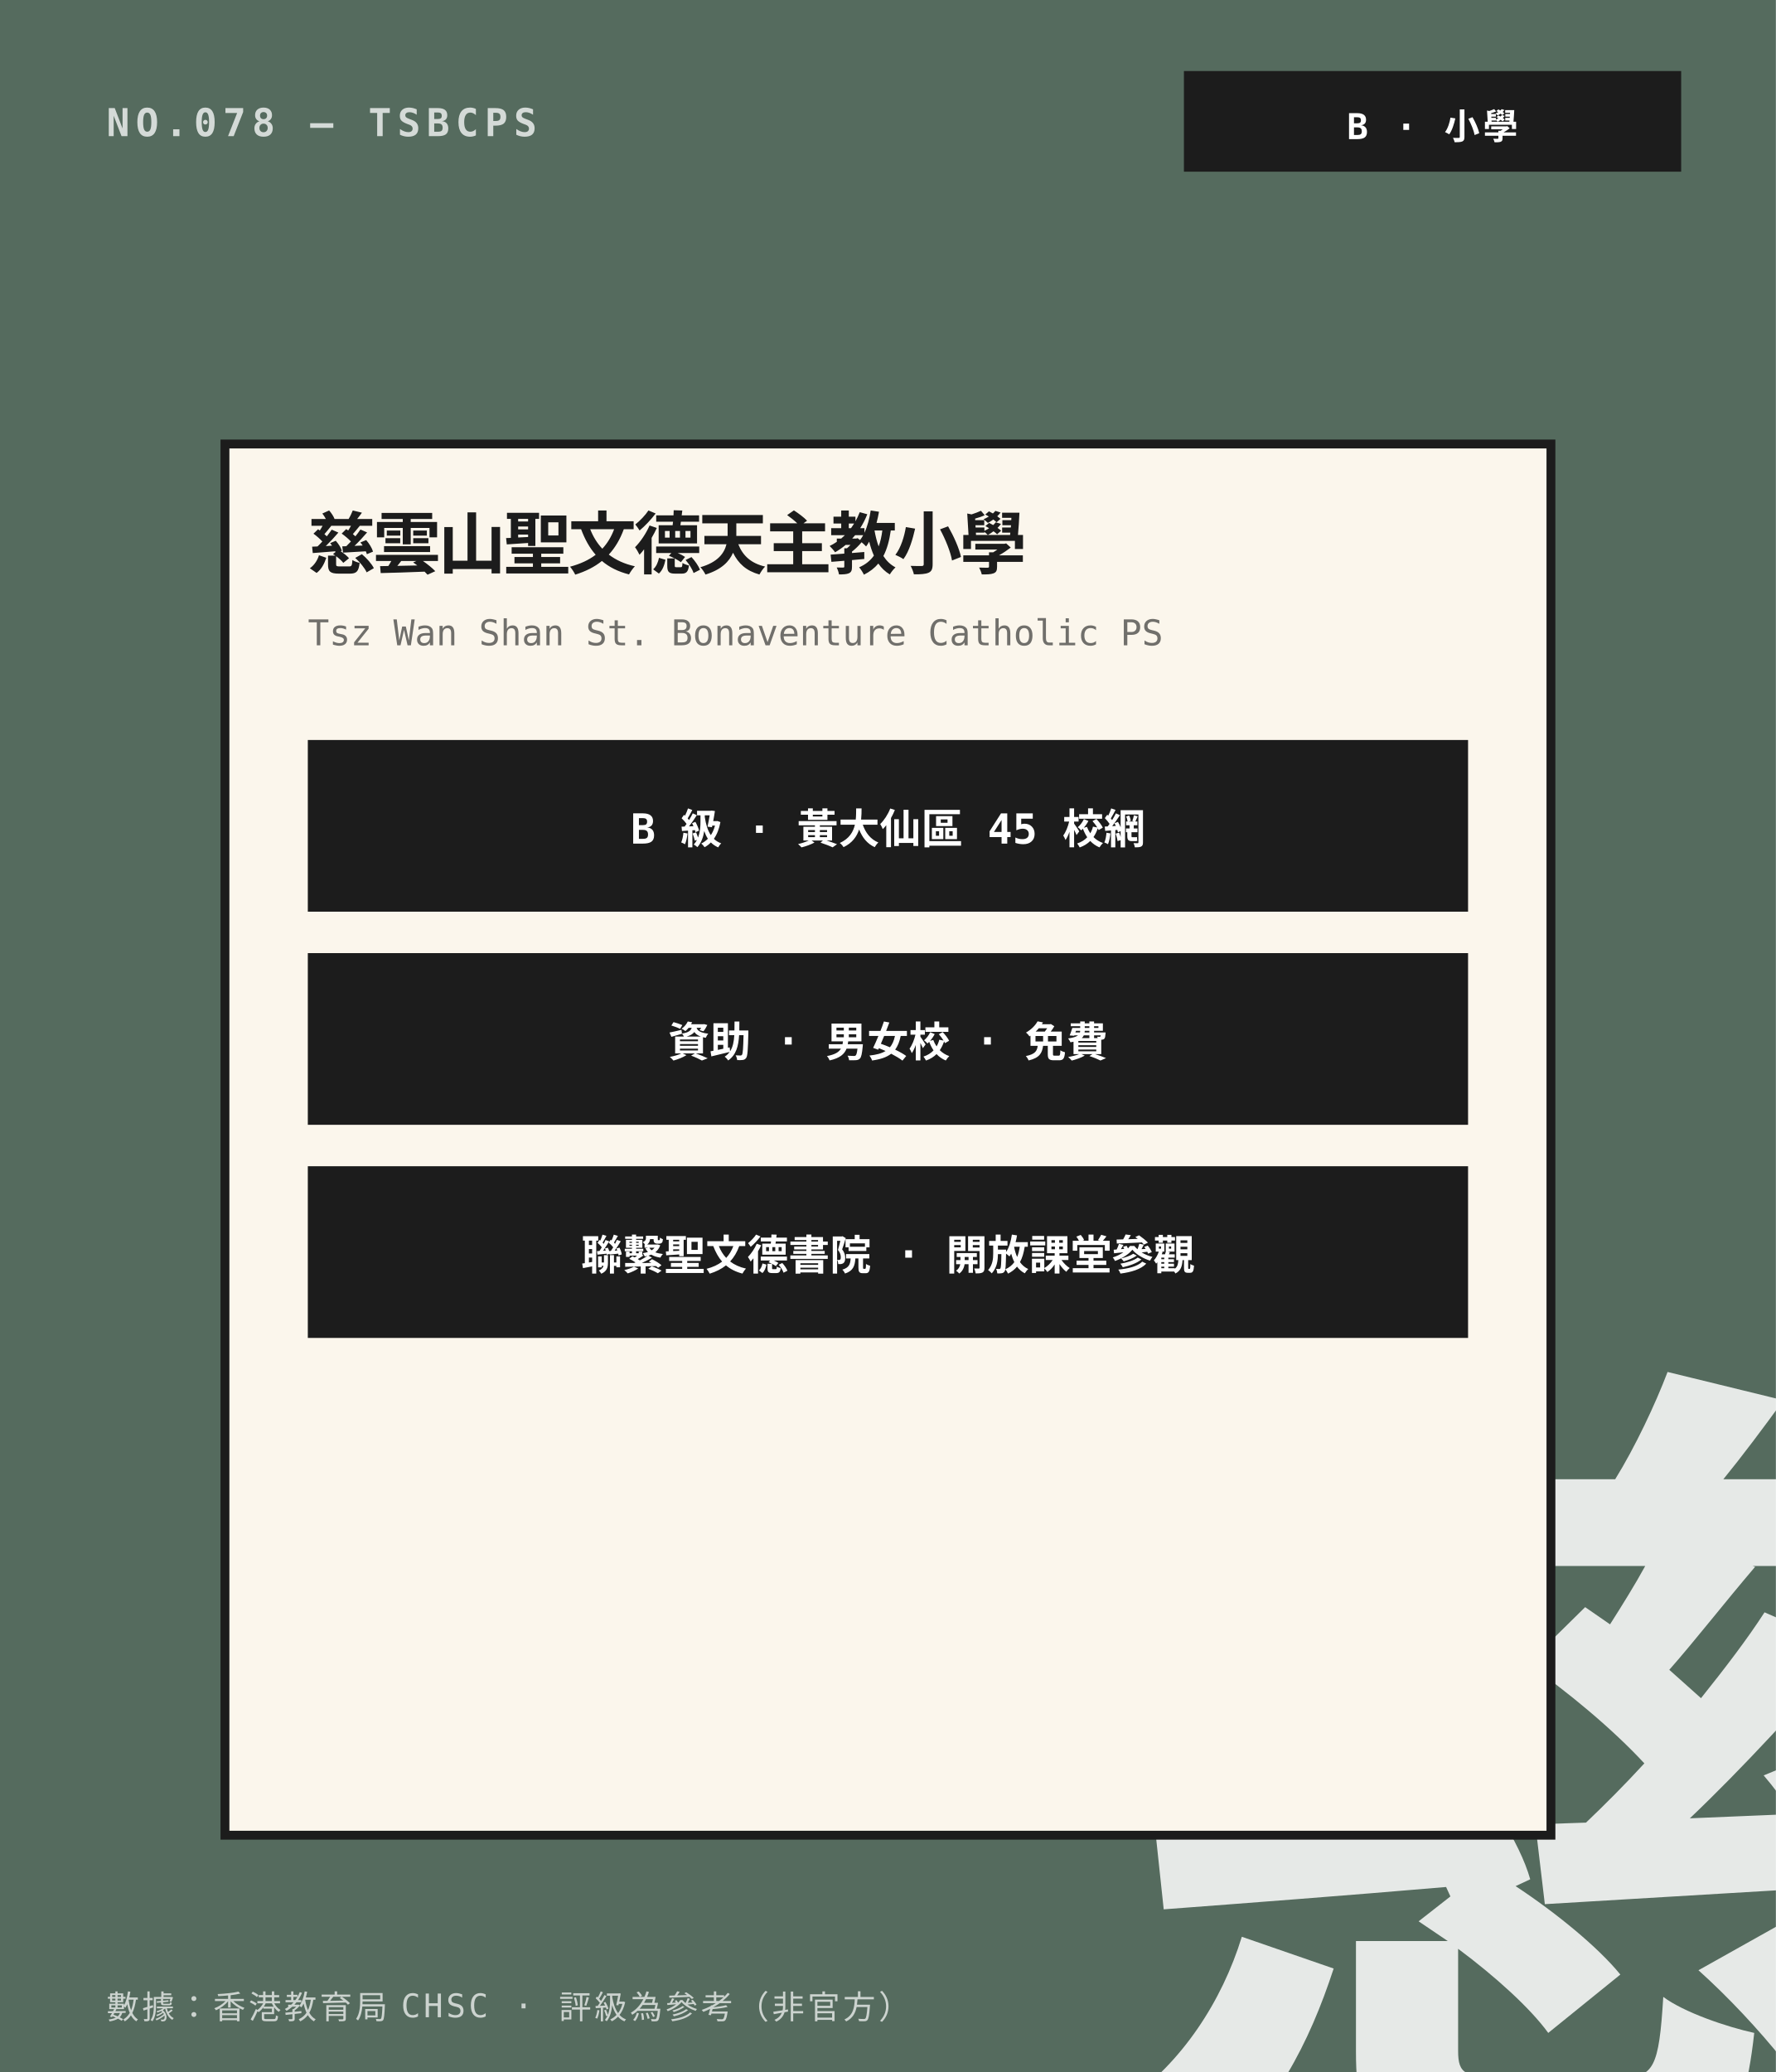
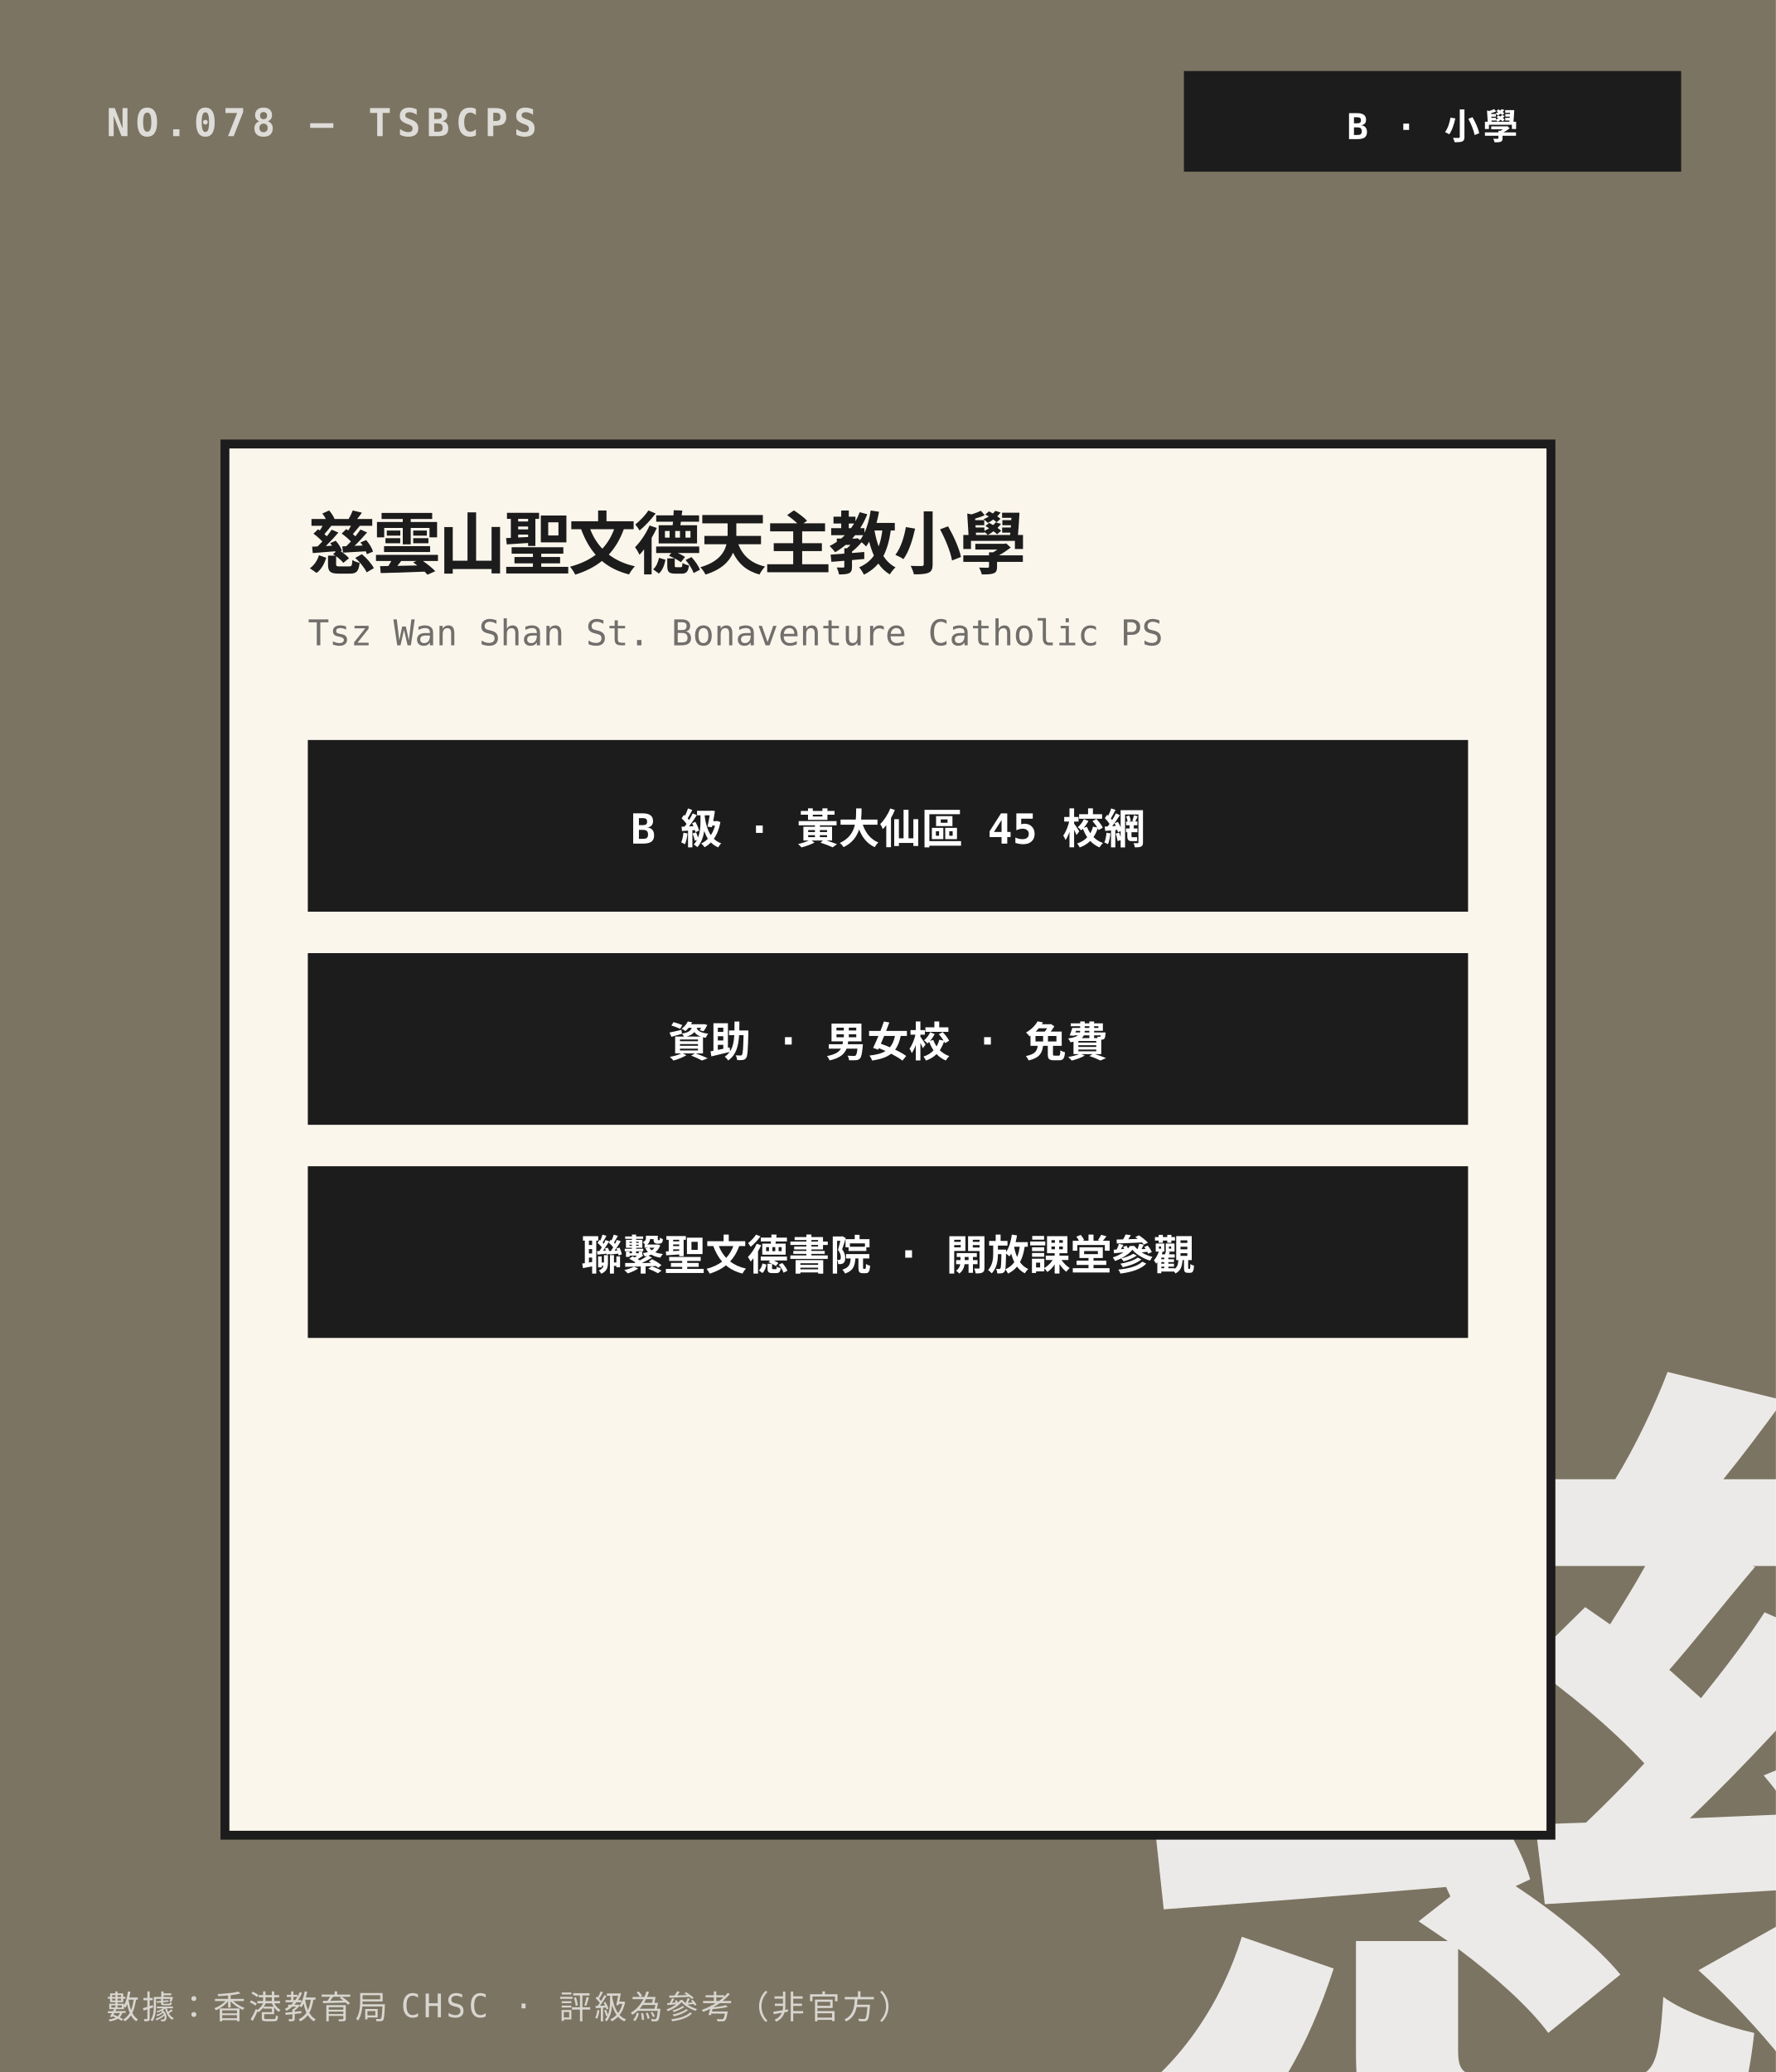
<svg xmlns="http://www.w3.org/2000/svg" width="600" height="700" viewBox="0 0 600 700">
-   <rect width="600" height="700" fill="#556B5E" />
+   <rect width="600" height="700" fill="#7C7462" />
  <rect x="400" y="24" width="168" height="34" fill="#1C1C1C" />
  <text x="484" y="47" text-anchor="middle" font-family="ui-monospace, Menlo, monospace" font-size="12" font-weight="800" fill="#FFFFFF" letter-spacing="1">B · 小學</text>
  <text x="372" y="710" font-family="Georgia, 'Times New Roman', serif" font-size="290" font-weight="800" fill="rgba(255,255,255,.85)" letter-spacing="-16">慈</text>
  <text x="36" y="46" font-family="ui-monospace, Menlo, monospace" font-size="13" font-weight="600" fill="rgba(255,255,255,.75)" letter-spacing="2">NO.078 — TSBCPS</text>
  <rect x="76" y="150" width="448" height="470" fill="#FBF6EC" stroke="#1C1C1C" stroke-width="3" />
  <text x="104" y="192" font-family="Georgia, 'Times New Roman', serif" font-size="23" font-weight="800" fill="#1C1C1C" letter-spacing="-1">慈雲山聖文德天主教小學</text>
  <text x="104" y="218" font-family="ui-monospace, Menlo, monospace" font-size="12" fill="rgba(28,28,28,.62)">Tsz Wan Shan St. Bonaventure Catholic PS</text>
  <rect x="104" y="250" width="392" height="58" fill="#1C1C1C" />
  <text x="300" y="285" text-anchor="middle" font-family="ui-monospace, Menlo, monospace" font-size="14" font-weight="800" fill="#FFFFFF">B 級 · 黃大仙區 45 校網</text>
  <rect x="104" y="322" width="392" height="58" fill="#1C1C1C" />
  <text x="300" y="357" text-anchor="middle" font-family="ui-monospace, Menlo, monospace" font-size="14" font-weight="800" fill="#FFFFFF">資助 · 男女校 · 免費</text>
  <rect x="104" y="394" width="392" height="58" fill="#1C1C1C" />
  <text x="300" y="429" text-anchor="middle" font-family="ui-monospace, Menlo, monospace" font-size="14" font-weight="800" fill="#FFFFFF">聯繫聖文德書院 · 開放課堂參觀</text>
  <text x="36" y="682" font-family="ui-monospace, Menlo, monospace" font-size="11" fill="rgba(255,255,255,.7)" letter-spacing="1">數據：香港教育局 CHSC · 評級為參考（非官方）</text>
</svg>
